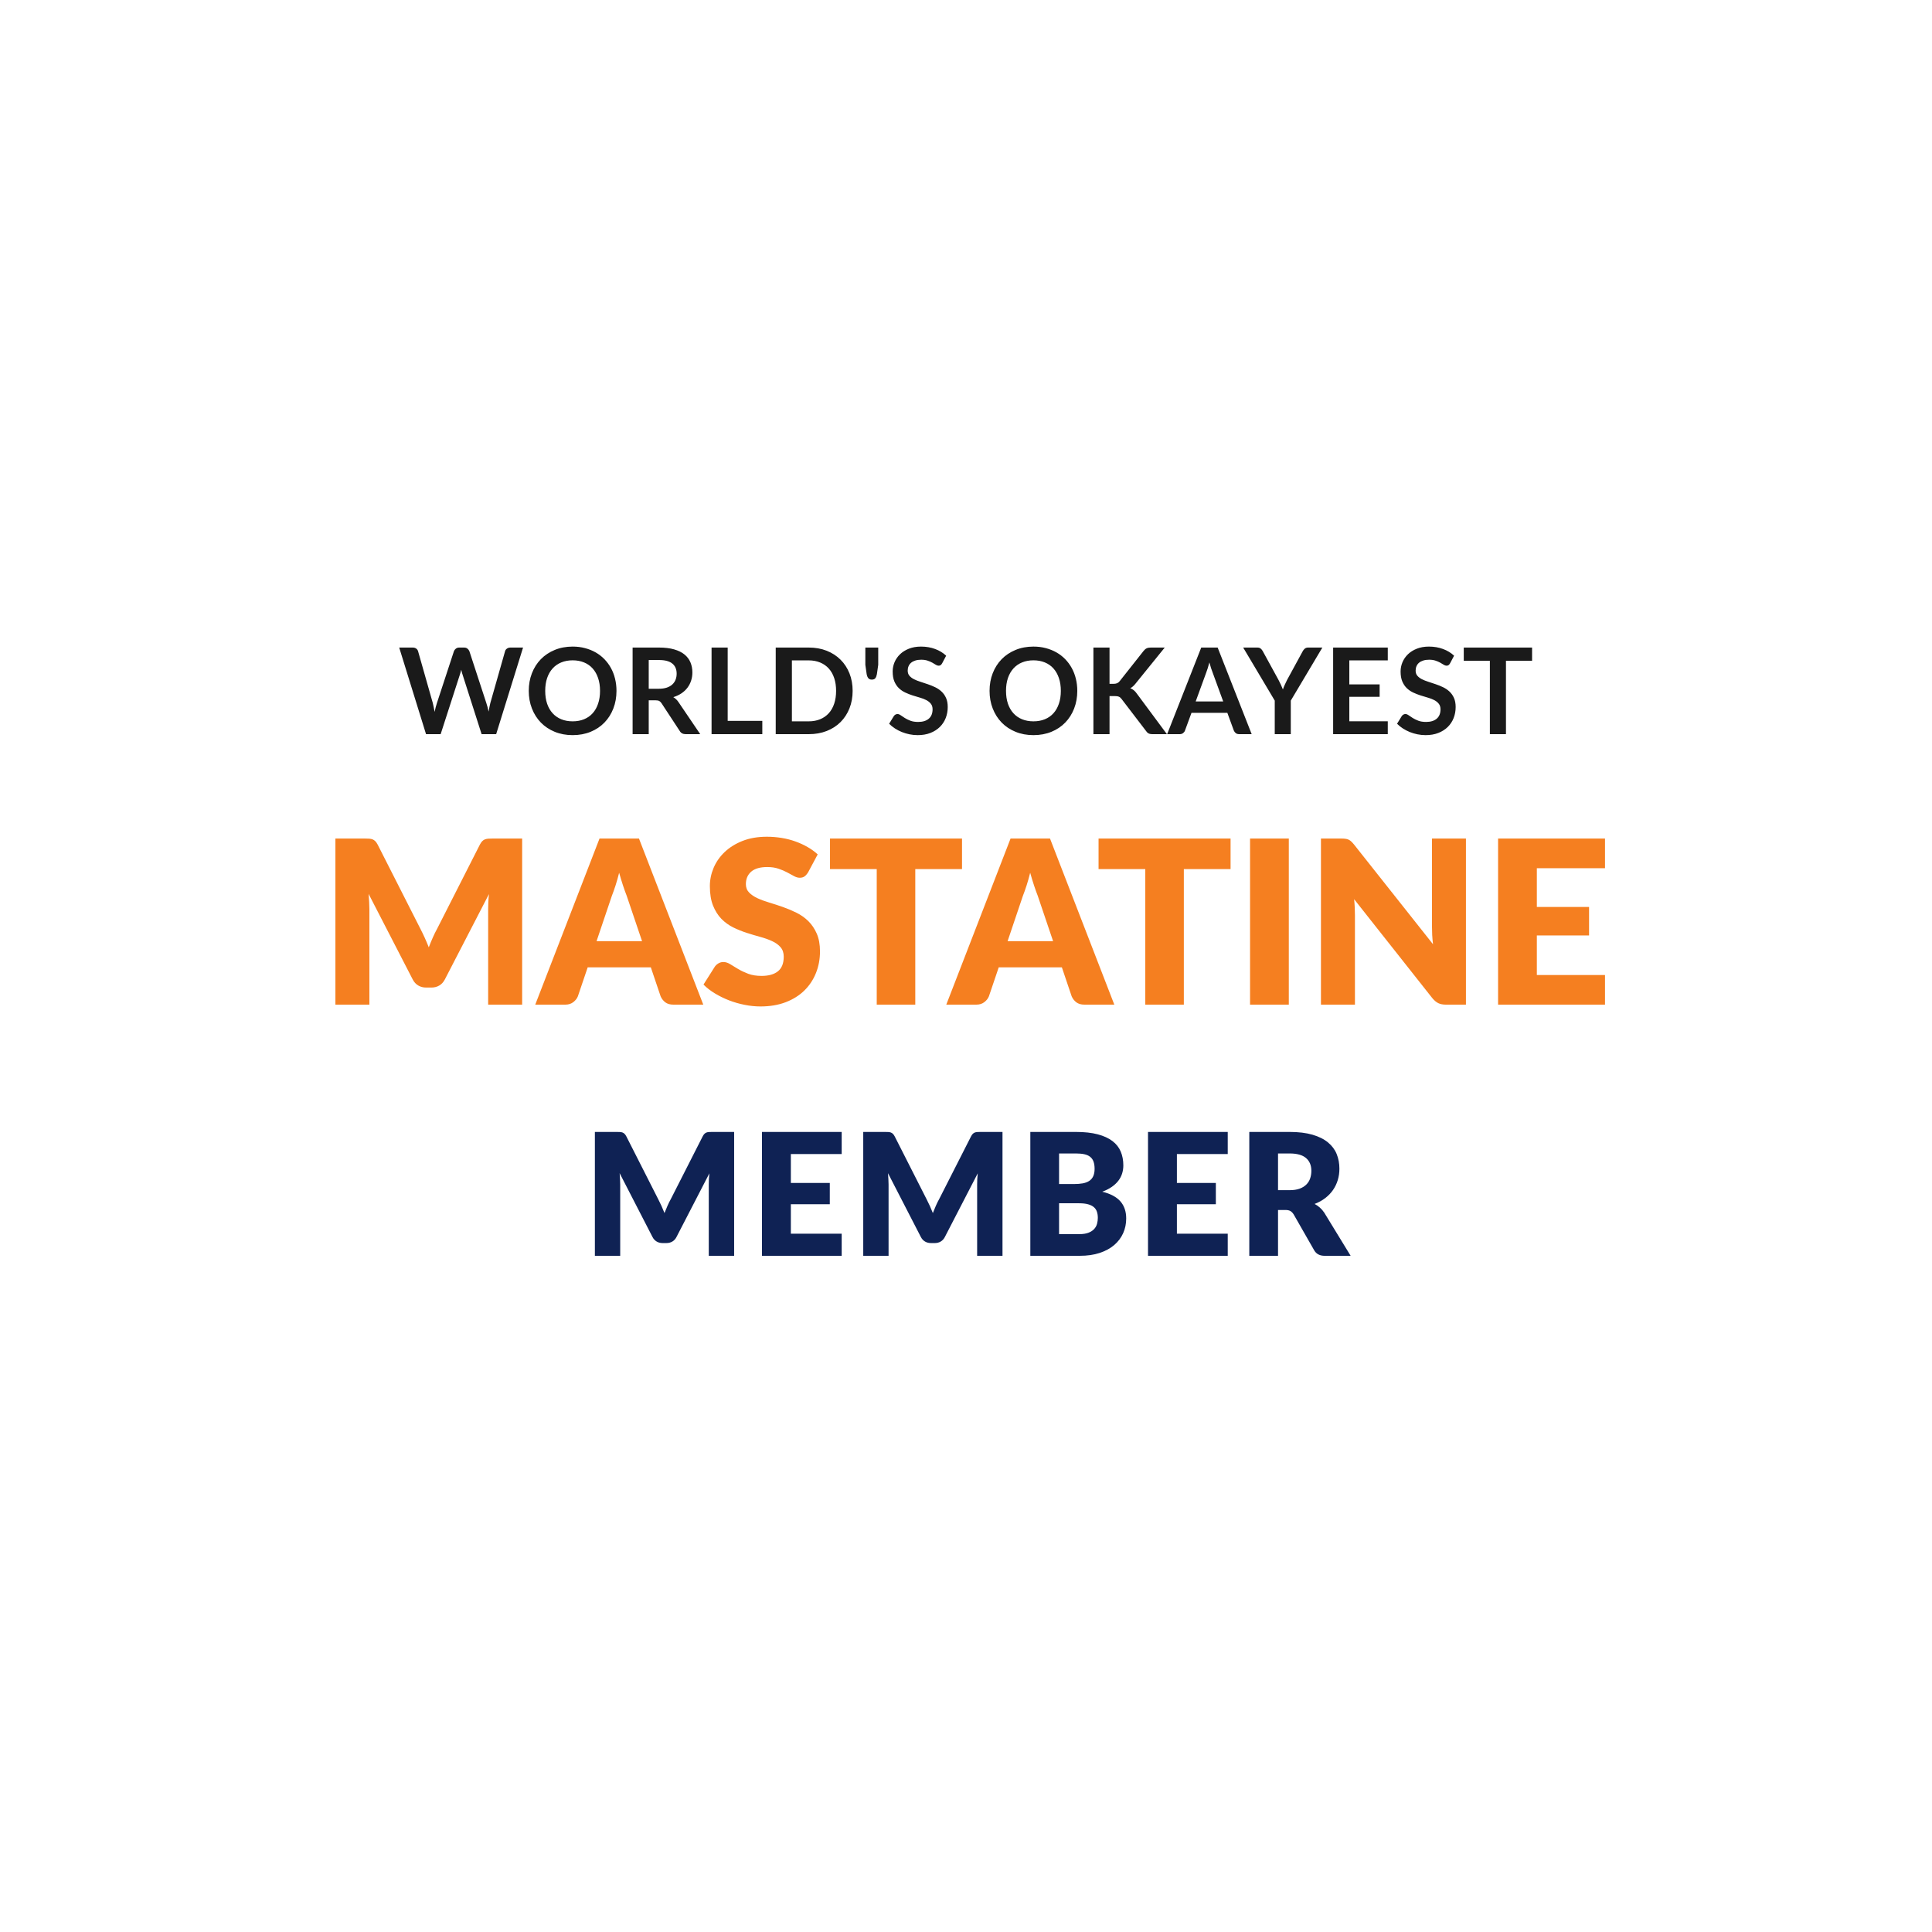
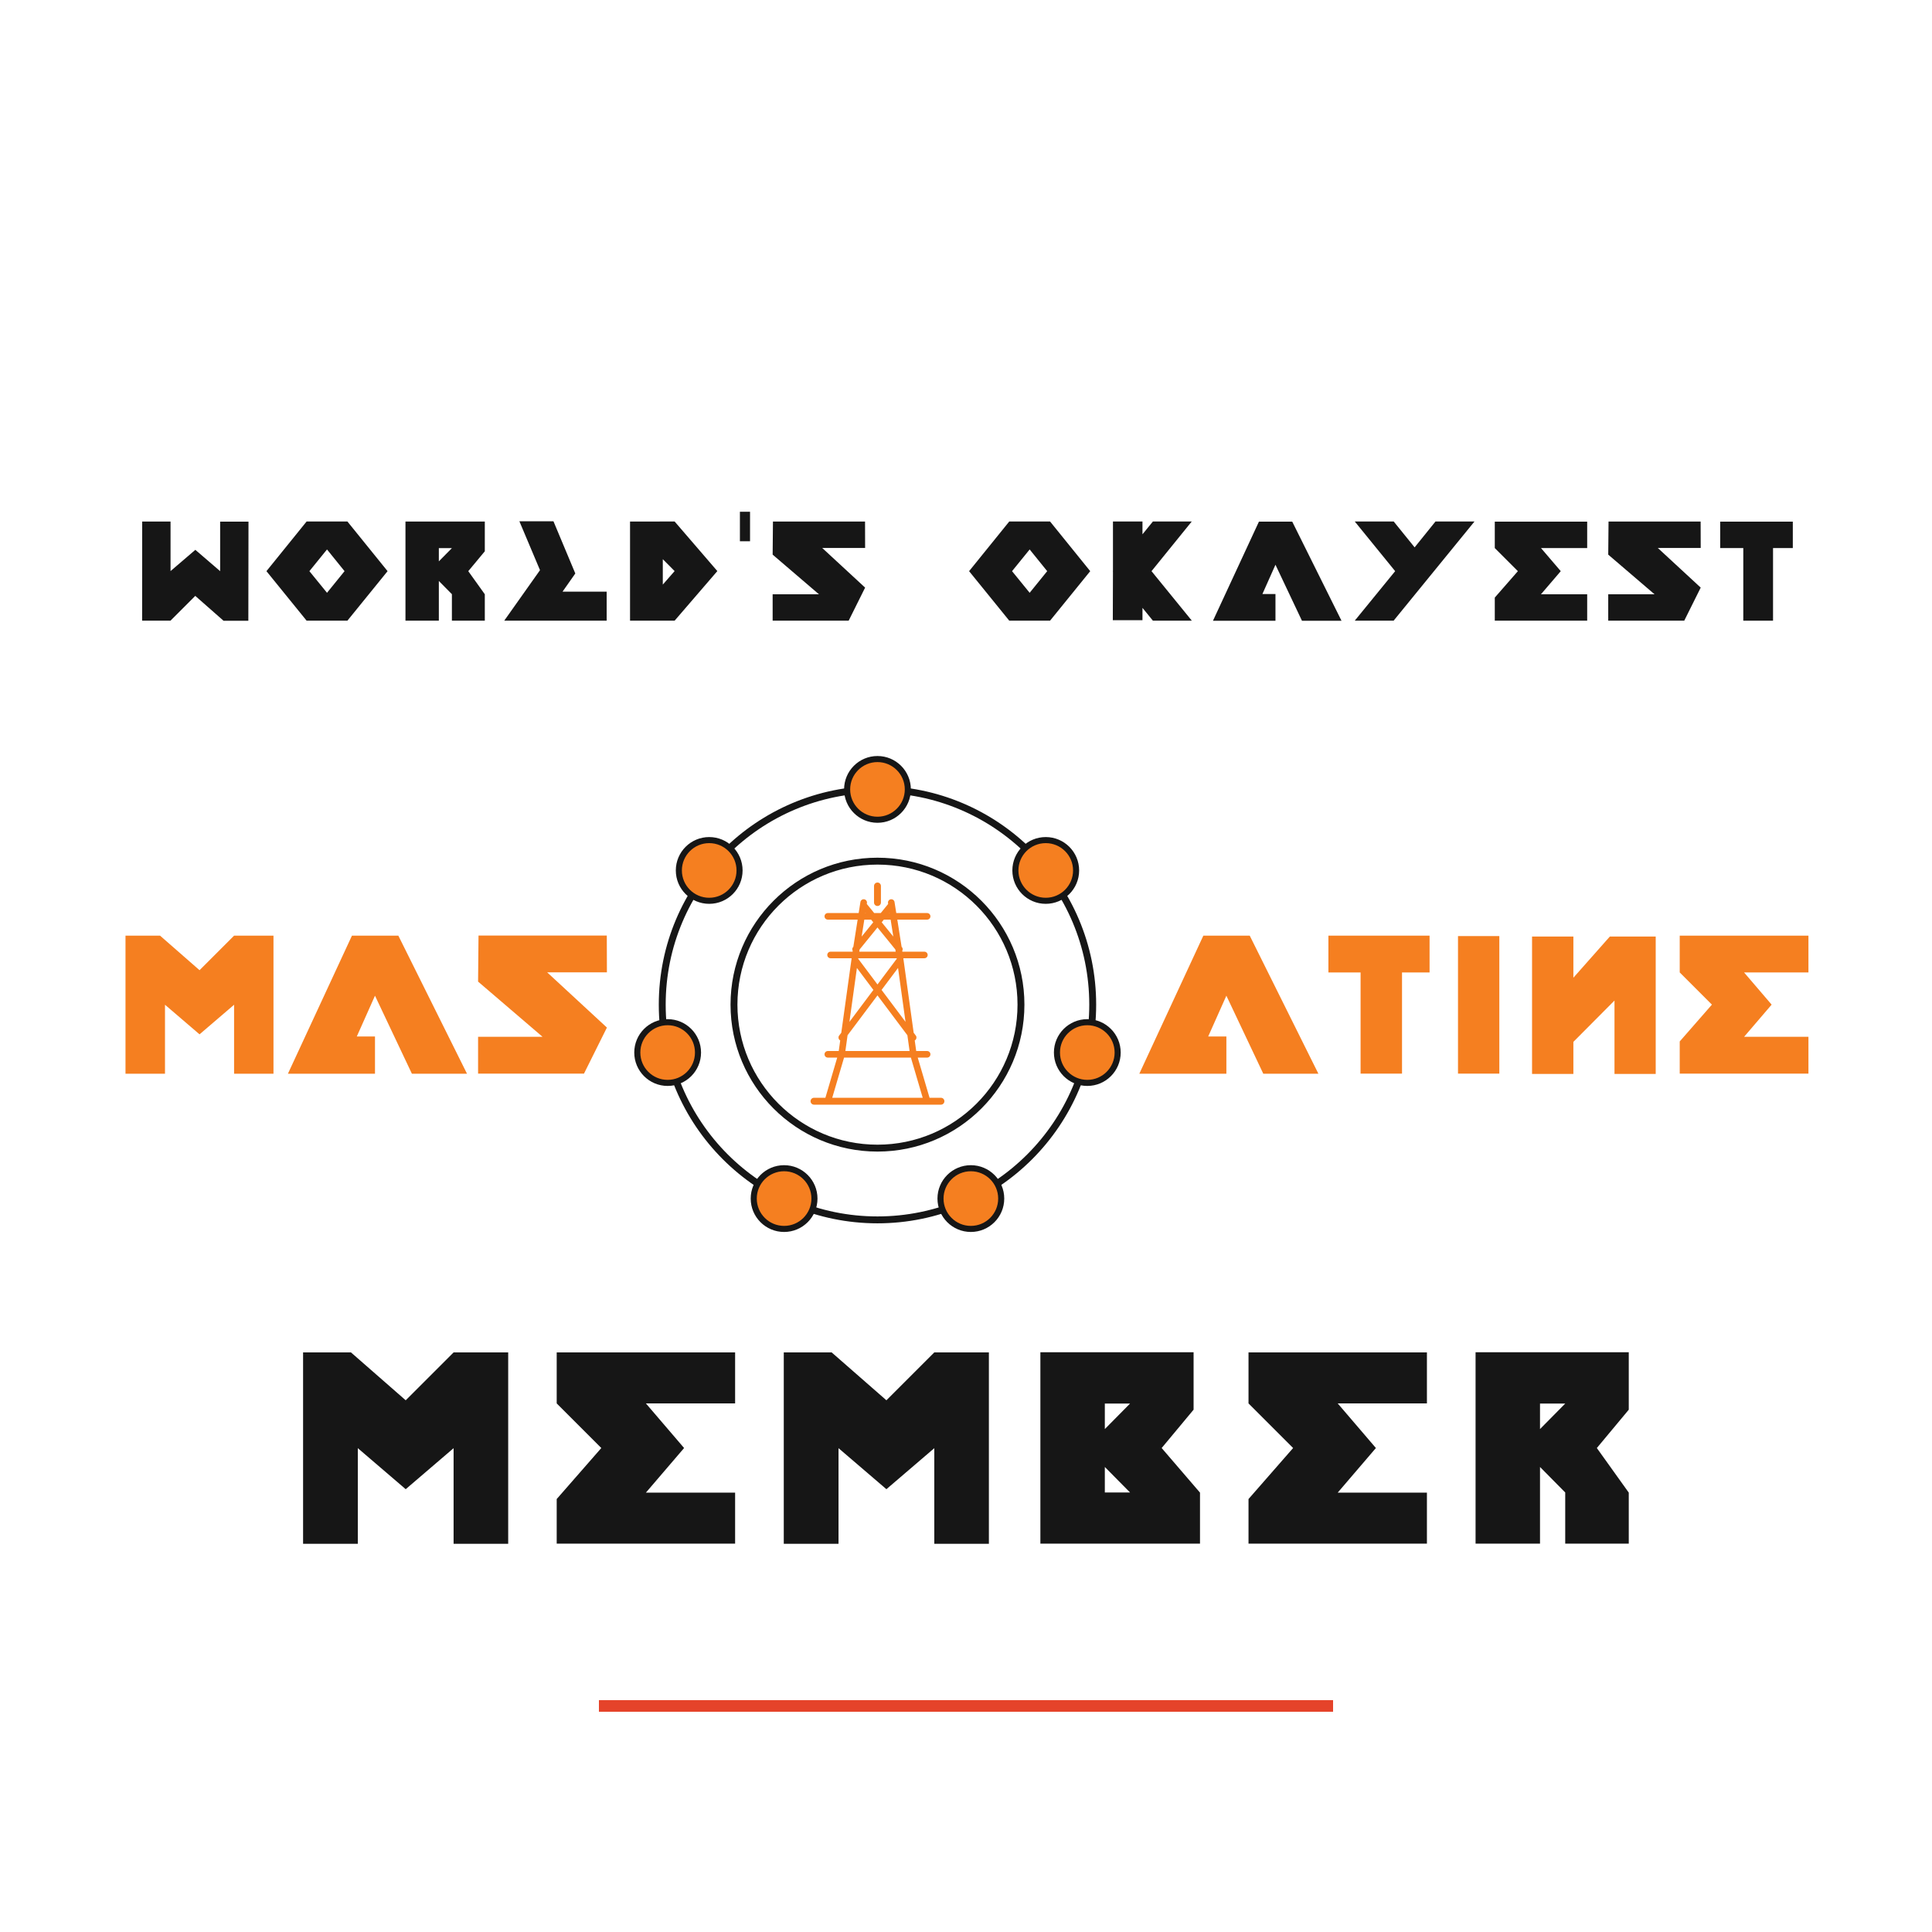
- <svg xmlns="http://www.w3.org/2000/svg" viewBox="0 0 1000 1000" font-family="Lato, Arial, sans-serif">
-   <text x="500" y="380" text-anchor="middle" font-size="62" font-weight="700" letter-spacing="1" fill="#1a1a1a">WORLD'S OKAYEST</text>
-   <text x="500" y="520" text-anchor="middle" font-size="118" font-weight="900" fill="#f57f20">MASTATINE</text>
-   <text x="500" y="650" text-anchor="middle" font-size="88" font-weight="900" letter-spacing="2" fill="#0f2254">MEMBER</text>
+ <svg xmlns="http://www.w3.org/2000/svg" viewBox="0 0 1000 1000">
+   <path transform="translate(70 270) scale(0.03998657 -0.03998657) translate(0 -982)" d="M778 617 1099 341V982H1466L1464 -301H1143L777 21L456 -300H89L90 983H457V342Z" fill="#161616" />
+   <path transform="translate(137.91 270) scale(0.03998657 -0.03998657) translate(0 -982)" d="M1048 -300H1024H520L0 341L520 984H545H1048L1568 341ZM784 61 1011 341 784 622 556 341Z" fill="#161616" />
+   <path transform="translate(206.31 270) scale(0.03998657 -0.03998657) translate(0 -982)" d="M902 341 1116 42V-300H690V43L521 214V-300H89V983H1116V598ZM521 468 690 639H521Z" fill="#161616" />
+   <path transform="translate(260.23 270) scale(0.03998657 -0.03998657) translate(0 -982)" d="M774 76H1345V-300H19L482 354L215 987H656L939 311Z" fill="#161616" />
+   <path transform="translate(321.75 270) scale(0.03998657 -0.03998657) translate(0 -982)" d="M686 -300H109V983L686 984L1239 342ZM686 342 533 496V167Z" fill="#161616" />
+   <path transform="translate(379.42 270) scale(0.03998657 -0.03998657) translate(0 -982)" d="M89 728V1110H220V728Z" fill="#161616" />
+   <path transform="translate(397.56 270) scale(0.03998657 -0.03998657) translate(0 -982)" d="M701 641 1256 128 1043 -300H59V42H658L59 555L63 983H1255L1256 641Z" fill="#161616" />
+   <path transform="translate(501.6 270) scale(0.03998657 -0.03998657) translate(0 -982)" d="M1048 -300H1024H520L0 341L520 984H545H1048L1568 341ZM784 61 1011 341 784 622 556 341Z" fill="#161616" />
+   <path transform="translate(569.99 270) scale(0.03998657 -0.03998657) translate(0 -982)" d="M1173 -300H669L534 -134V-294H150L152 338L149 341L152 344V984H534V818L669 984H1172L651 341Z" fill="#161616" />
+   <path transform="translate(628.63 270) scale(0.03998657 -0.03998657) translate(0 -982)" d="M1132 -301 789 424 620 45H789V-301H-20L575 982H1006L1644 -301Z" fill="#161616" />
+   <path transform="translate(699.26 270) scale(0.03998657 -0.03998657) translate(0 -982)" d="M49 -300 572 341 49 984H553L824 649L1094 984H1599L552 -300Z" fill="#161616" />
+   <path transform="translate(770.94 270) scale(0.03998657 -0.03998657) translate(0 -982)" d="M667 640 923 341 667 42H1265V-300H69V-1L368 341L69 640V982H1265V640Z" fill="#161616" />
+   <path transform="translate(830.06 270) scale(0.03998657 -0.03998657) translate(0 -982)" d="M701 641 1256 128 1043 -300H59V42H658L59 555L63 983H1255L1256 641Z" fill="#161616" />
+   <path transform="translate(888.41 270) scale(0.03998657 -0.03998657) translate(0 -982)" d="M733 640V-300H348V640H49V982H989V640Z" fill="#161616" />
+   <path transform="translate(60 484.29) scale(0.05570542 -0.05570542) translate(0 -982)" d="M1098 -301V340L777 65L456 340V-301H89V982H410L777 661L1098 982H1464V-301Z" fill="#f57f20" />
+   <path transform="translate(150.14 484.29) scale(0.05570542 -0.05570542) translate(0 -982)" d="M1132 -301 789 424 620 45H789V-301H-20L575 982H1006L1644 -301Z" fill="#f57f20" />
+   <path transform="translate(244.17 484.29) scale(0.05570542 -0.05570542) translate(0 -982)" d="M701 641 1256 128 1043 -300H59V42H658L59 555L63 983H1255L1256 641Z" fill="#f57f20" />
+   <g transform="translate(454.18 520) scale(1.428287) translate(-100 -100)">
+     <path fill="#161616" fill-rule="evenodd" d="M20.75 100a79.25 79.25 0 1 0 158.5 0a79.25 79.25 0 1 0 -158.5 0ZM23.25 100a76.75 76.75 0 1 0 153.5 0a76.75 76.75 0 1 0 -153.5 0ZM46.75 100a53.25 53.25 0 1 0 106.5 0a53.25 53.25 0 1 0 -106.5 0ZM49.25 100a50.75 50.75 0 1 0 101.5 0a50.75 50.75 0 1 0 -101.5 0Z" />
+     <path fill="#f57f20" stroke="#161616" stroke-width="2.2" d="M89 22a11 11 0 1 0 22 0a11 11 0 1 0 -22 0ZM149.98 51.37a11 11 0 1 0 22 0a11 11 0 1 0 -22 0ZM165.04 117.36a11 11 0 1 0 22 0a11 11 0 1 0 -22 0ZM122.84 170.28a11 11 0 1 0 22 0a11 11 0 1 0 -22 0ZM55.16 170.28a11 11 0 1 0 22 0a11 11 0 1 0 -22 0ZM12.96 117.36a11 11 0 1 0 22 0a11 11 0 1 0 -22 0ZM28.02 51.37a11 11 0 1 0 22 0a11 11 0 1 0 -22 0Z" />
+     <path fill="#f57f20" d="M98.75 57L98.75 63A1.25 1.25 0 0 0 101.25 63L101.25 57A1.25 1.25 0 0 0 98.75 57ZM82 69.19L118 69.19A1.19 1.19 0 0 0 118 66.81L82 66.81A1.19 1.19 0 0 0 82 69.19ZM93.82 62.81L90.82 81.81A1.19 1.19 0 0 0 93.18 82.19L96.18 63.19A1.19 1.19 0 0 0 93.82 62.81ZM103.82 63.19L106.82 82.19A1.19 1.19 0 0 0 109.18 81.81L106.18 62.81A1.19 1.19 0 0 0 103.82 63.19ZM94.08 64.75L107.08 80.75A1.19 1.19 0 0 0 108.92 79.25L95.92 63.25A1.19 1.19 0 0 0 94.08 64.75ZM104.08 63.25L91.08 79.25A1.19 1.19 0 0 0 92.92 80.75L105.92 64.75A1.19 1.19 0 0 0 104.08 63.25ZM83 83.19L117 83.19A1.19 1.19 0 0 0 117 80.81L83 80.81A1.19 1.19 0 0 0 83 83.19ZM90.82 81.84L85.82 117.84A1.19 1.19 0 0 0 88.18 118.16L93.18 82.16A1.19 1.19 0 0 0 90.82 81.84ZM106.82 82.16L111.82 118.16A1.19 1.19 0 0 0 114.18 117.84L109.18 81.84A1.19 1.19 0 0 0 106.82 82.16ZM91.05 84.71L112.05 112.71A1.19 1.19 0 0 0 113.95 111.29L92.95 83.29A1.19 1.19 0 0 0 91.05 84.71ZM107.05 83.29L86.05 111.29A1.19 1.19 0 0 0 87.95 112.71L108.95 84.71A1.19 1.19 0 0 0 107.05 83.29ZM82 119.19L118 119.19A1.19 1.19 0 0 0 118 116.81L82 116.81A1.19 1.19 0 0 0 82 119.19ZM85.86 117.66L80.86 134.66A1.19 1.19 0 0 0 83.14 135.34L88.14 118.34A1.19 1.19 0 0 0 85.86 117.66ZM111.86 118.34L116.86 135.34A1.19 1.19 0 0 0 119.14 134.66L114.14 117.66A1.19 1.19 0 0 0 111.86 118.34ZM77 136.25L123 136.25A1.25 1.25 0 0 0 123 133.75L77 133.75A1.25 1.25 0 0 0 77 136.25Z" />
+   </g>
+   <path transform="translate(590.82 484.29) scale(0.05570542 -0.05570542) translate(0 -982)" d="M1132 -301 789 424 620 45H789V-301H-20L575 982H1006L1644 -301Z" fill="#f57f20" />
+   <path transform="translate(684.85 484.29) scale(0.05570542 -0.05570542) translate(0 -982)" d="M733 640V-300H348V640H49V982H989V640Z" fill="#f57f20" />
+   <path transform="translate(746.36 484.29) scale(0.05570542 -0.05570542) translate(0 -982)" d="M149 -300V978H533V-300Z" fill="#f57f20" />
+   <path transform="translate(788.03 484.29) scale(0.05570542 -0.05570542) translate(0 -982)" d="M855 -303V379L473 -5V-303H89V974H473V591L812 974H1238V-303Z" fill="#f57f20" />
+   <path transform="translate(865.58 484.29) scale(0.05570542 -0.05570542) translate(0 -982)" d="M667 640 923 341 667 42H1265V-300H69V-1L368 341L69 640V982H1265V640Z" fill="#f57f20" />
+   <path transform="translate(150 700) scale(0.07721219 -0.07721219) translate(0 -982)" d="M1098 -301V340L777 65L456 340V-301H89V982H410L777 661L1098 982H1464V-301Z" fill="#161616" />
+   <path transform="translate(282.82 700) scale(0.07721219 -0.07721219) translate(0 -982)" d="M667 640 923 341 667 42H1265V-300H69V-1L368 341L69 640V982H1265V640Z" fill="#161616" />
+   <path transform="translate(398.81 700) scale(0.07721219 -0.07721219) translate(0 -982)" d="M1098 -301V340L777 65L456 340V-301H89V982H410L777 661L1098 982H1464V-301Z" fill="#161616" />
+   <path transform="translate(531.63 700) scale(0.07721219 -0.07721219) translate(0 -982)" d="M902 341 1159 42V-300H89V983H1116V598ZM521 468 690 639H521ZM690 43 521 214V43Z" fill="#161616" />
+   <path transform="translate(640.9 700) scale(0.07721219 -0.07721219) translate(0 -982)" d="M667 640 923 341 667 42H1265V-300H69V-1L368 341L69 640V982H1265V640Z" fill="#161616" />
+   <path transform="translate(756.88 700) scale(0.07721219 -0.07721219) translate(0 -982)" d="M902 341 1116 42V-300H690V43L521 214V-300H89V983H1116V598ZM521 468 690 639H521Z" fill="#161616" />
+   <rect x="310" y="880" width="380" height="6" fill="#e5432a" />
</svg>
